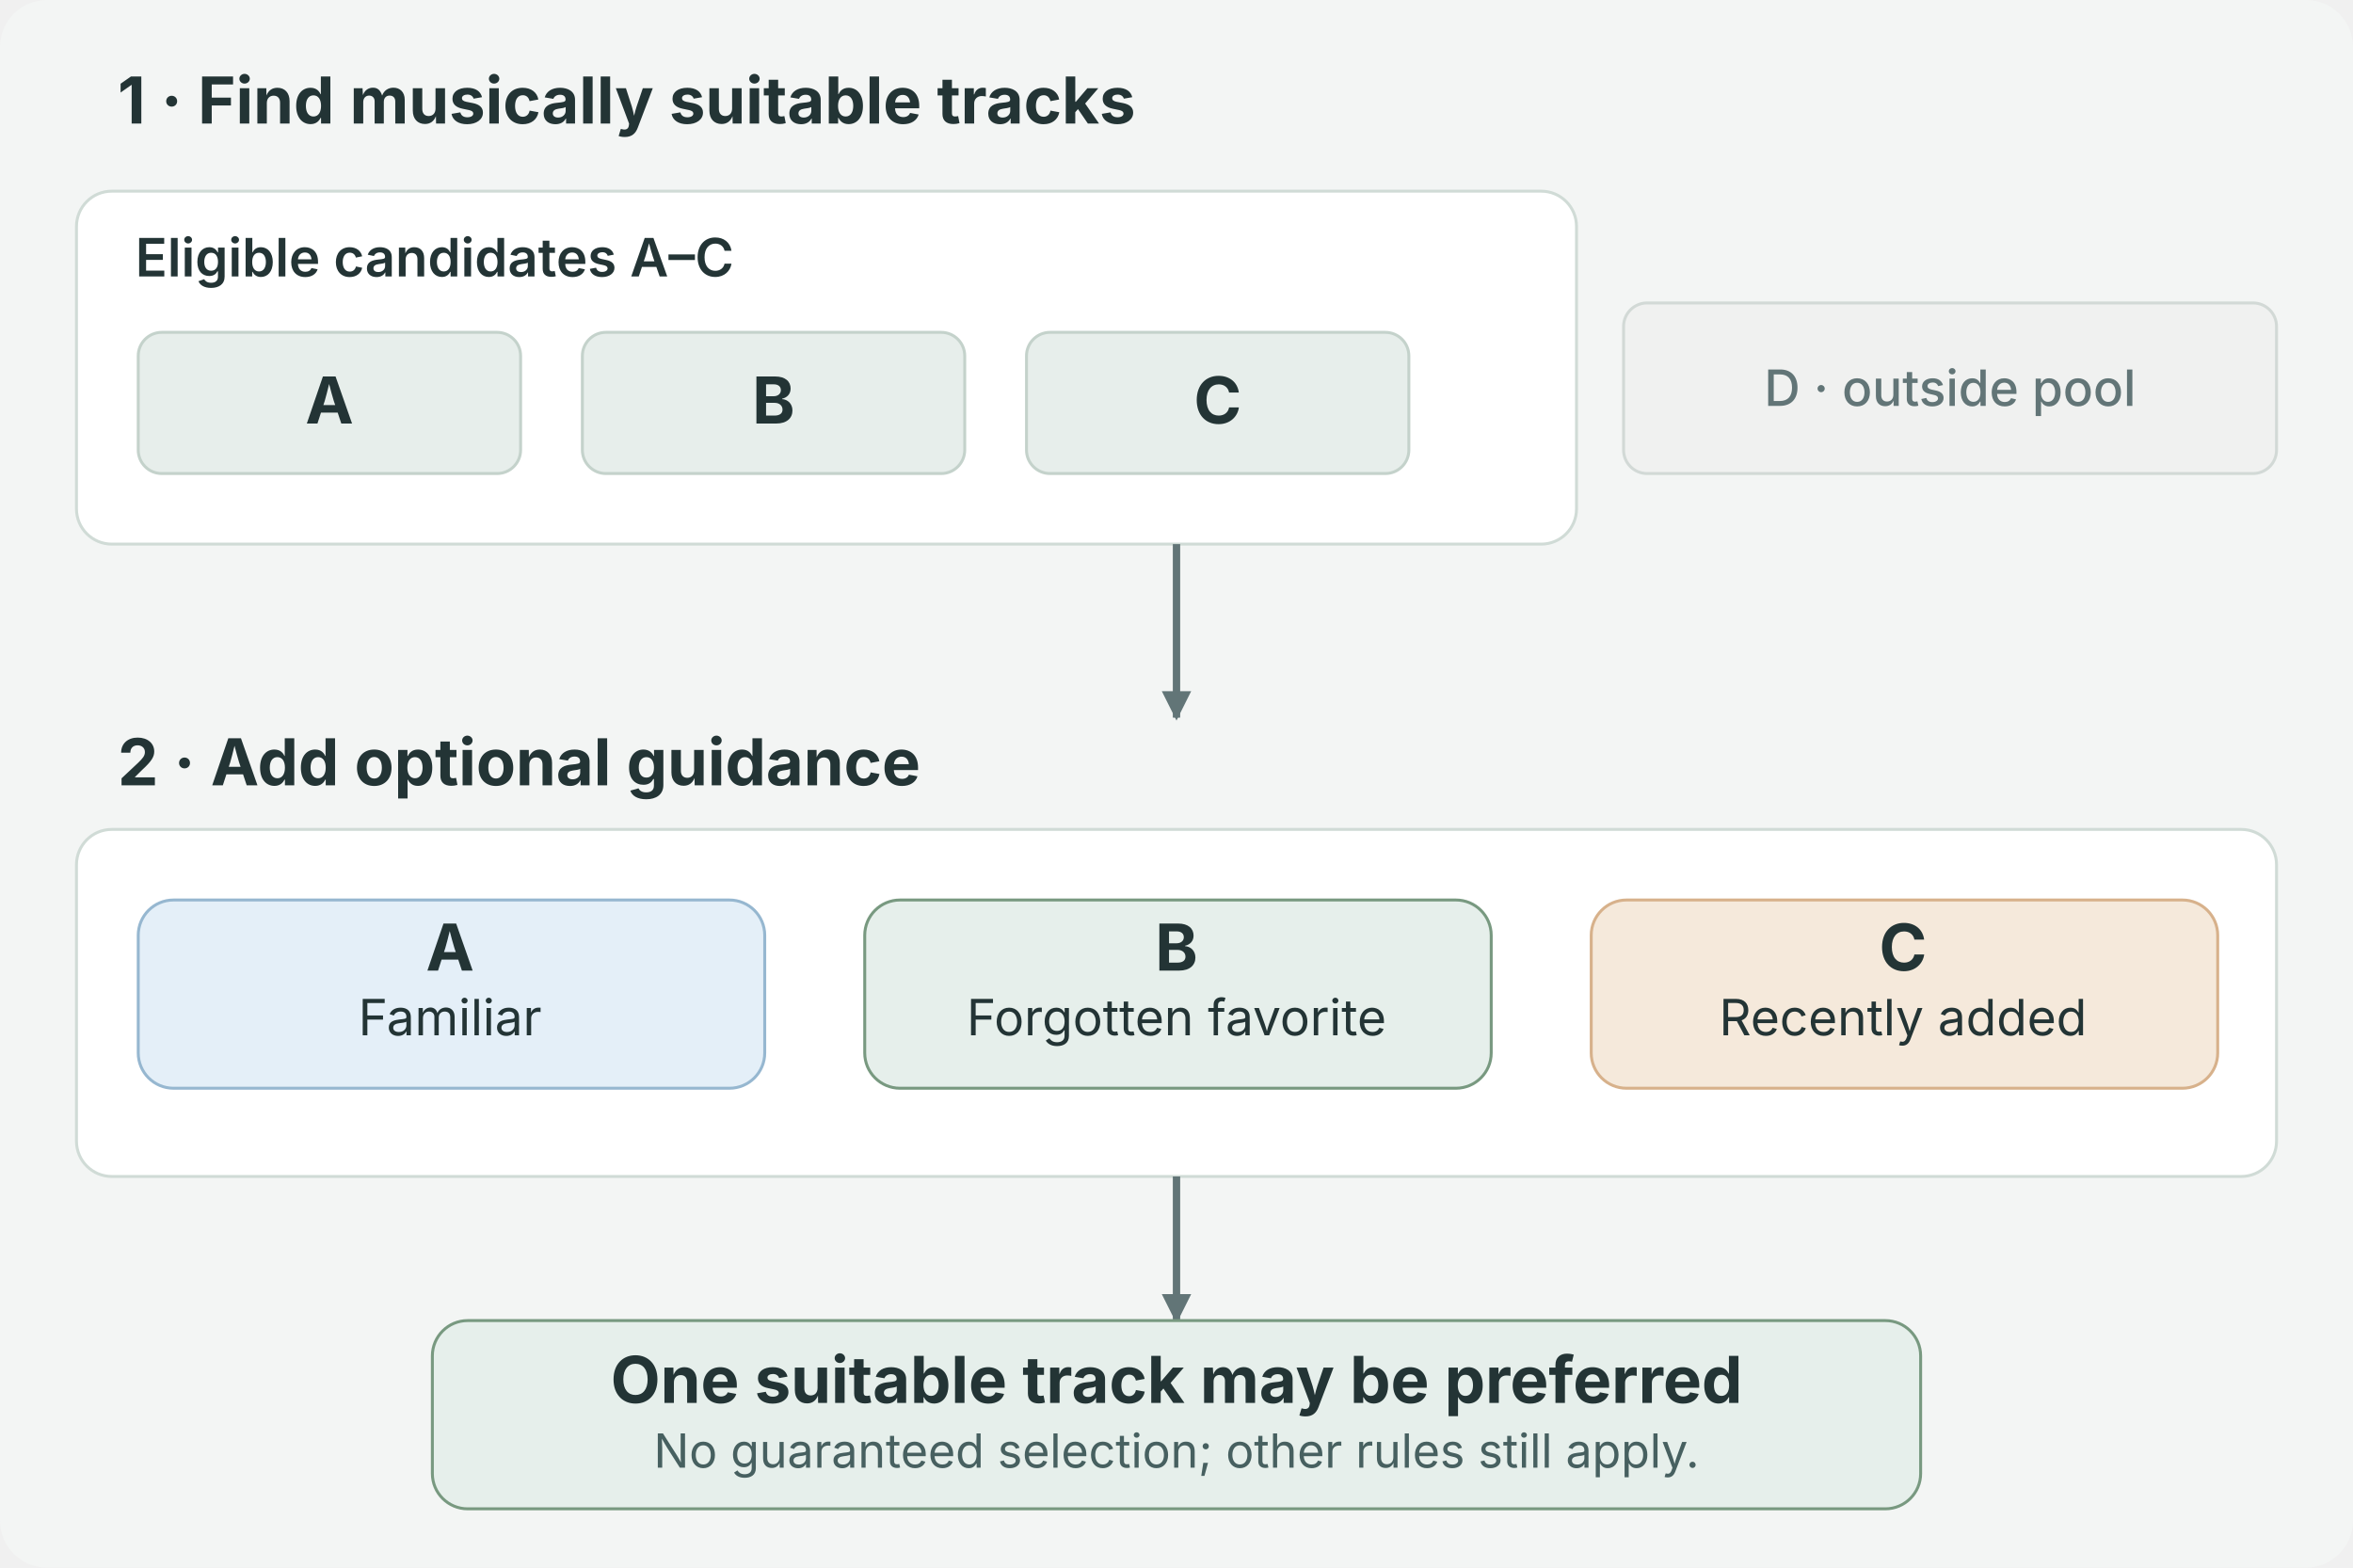
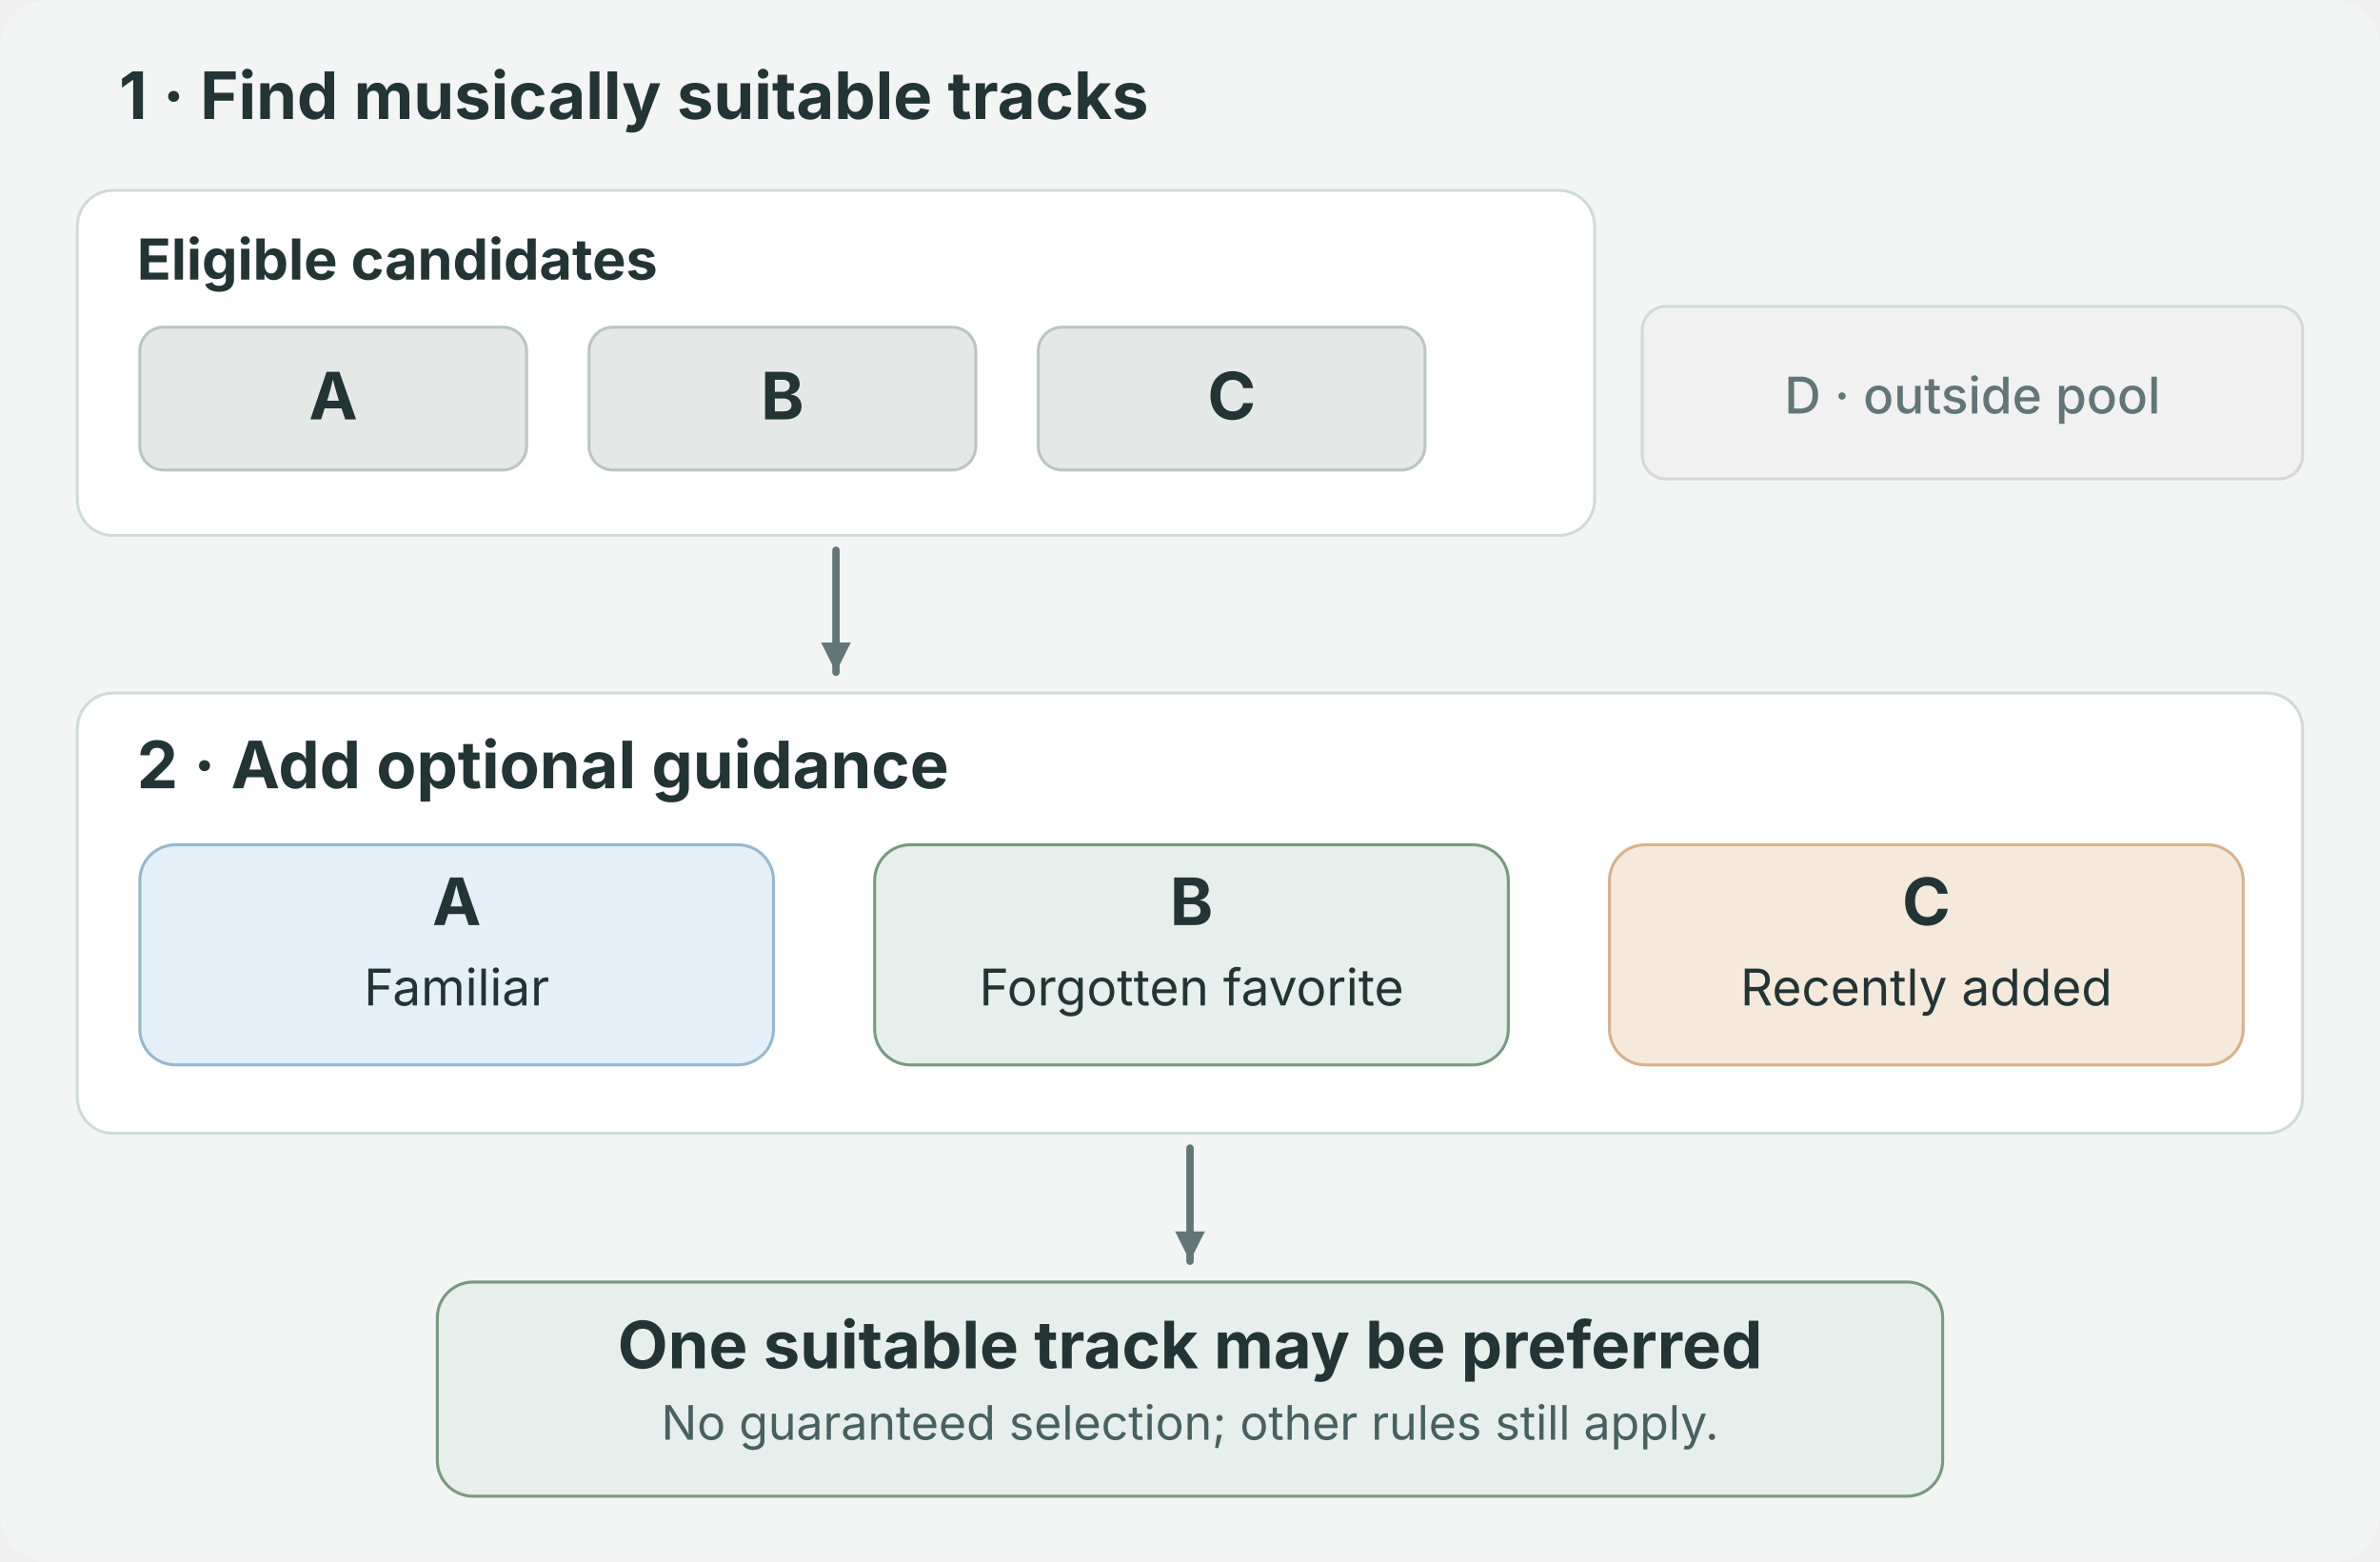
- <svg xmlns="http://www.w3.org/2000/svg" width="800" height="533" viewBox="0 0 800 533" role="img" aria-labelledby="title description">
+ <svg xmlns="http://www.w3.org/2000/svg" width="800" height="525" viewBox="0 0 800 525" role="img" aria-labelledby="title description">
  <defs>
-     <marker id="arrow" markerUnits="userSpaceOnUse" markerWidth="10" markerHeight="10" refX="9" refY="5" orient="auto-start-reverse">
+     <marker id="arrow" markerUnits="userSpaceOnUse" markerWidth="12" markerHeight="12" refX="10" refY="5" orient="auto" viewBox="0 0 12 10" overflow="visible">
      <path d="M0 0 L10 5 L0 10 Z" fill="#627577" />
    </marker>
  </defs>
-   <rect width="800" height="533" rx="16" fill="#f3f5f4" />
+   <rect width="800" height="525" rx="16" fill="#f3f5f4" />
  <g font-family="system-ui, -apple-system, Segoe UI, sans-serif" fill="#233435">
-     <text x="40" y="42" font-size="22" text-anchor="start" font-weight="650" fill="#233435">1 · Find musically suitable tracks</text>
-     <rect x="26" y="65" width="510" height="120" rx="12" fill="#fff" stroke="#d0dbd6" />
-     <text x="46" y="94" font-size="18" text-anchor="start" font-weight="600" fill="#233435">Eligible candidates A–C</text>
-     <rect x="47" y="113" width="130" height="48" rx="8" fill="#e7eeeb" stroke="#c4d2cb" />
-     <text x="112" y="144" font-size="22" text-anchor="middle" font-weight="650" fill="#233435">A</text>
-     <rect x="198" y="113" width="130" height="48" rx="8" fill="#e7eeeb" stroke="#c4d2cb" />
-     <text x="263" y="144" font-size="22" text-anchor="middle" font-weight="650" fill="#233435">B</text>
-     <rect x="349" y="113" width="130" height="48" rx="8" fill="#e7eeeb" stroke="#c4d2cb" />
-     <text x="414" y="144" font-size="22" text-anchor="middle" font-weight="650" fill="#233435">C</text>
+     <text x="40" y="40" font-size="22" font-weight="650" text-anchor="start" fill="#233435">1 · Find musically suitable tracks</text>
+     <rect x="26" y="64" width="510" height="116" rx="12" fill="#fff" stroke="#d0dbd6" />
+     <text x="46" y="94" font-size="19" font-weight="650" text-anchor="start" fill="#233435">Eligible candidates</text>
+     <rect x="47" y="110" width="130" height="48" rx="8" fill="#e4e9e7" stroke="#b9c6c2" />
+     <text x="112" y="141" font-size="22" font-weight="650" text-anchor="middle" fill="#233435">A</text>
+     <rect x="198" y="110" width="130" height="48" rx="8" fill="#e4e9e7" stroke="#b9c6c2" />
+     <text x="263" y="141" font-size="22" font-weight="650" text-anchor="middle" fill="#233435">B</text>
+     <rect x="349" y="110" width="130" height="48" rx="8" fill="#e4e9e7" stroke="#b9c6c2" />
+     <text x="414" y="141" font-size="22" font-weight="650" text-anchor="middle" fill="#233435">C</text>
    <rect x="552" y="103" width="222" height="58" rx="8" fill="#f0f1f0" stroke="#d2d9d6" />
-     <text x="663" y="138" font-size="17" text-anchor="middle" font-weight="500" fill="#627577">D · outside pool</text>
-     <path d="M400 185 L400 244" fill="none" stroke="#627577" stroke-width="2.5" marker-end="url(#arrow)" />
-     <text x="40" y="267" font-size="22" text-anchor="start" font-weight="650" fill="#233435">2 · Add optional guidance</text>
-     <rect x="26" y="282" width="748" height="118" rx="12" fill="#fff" stroke="#d0dbd6" />
-     <rect x="47" y="306" width="213" height="64" rx="12" fill="#e4eff8" stroke="#96b7d0" />
-     <text x="153" y="330" font-size="22" text-anchor="middle" font-weight="650" fill="#233435">A</text>
-     <text x="153" y="352" font-size="17" text-anchor="middle" font-weight="400" fill="#233435">Familiar</text>
-     <rect x="294" y="306" width="213" height="64" rx="12" fill="#e6efeb" stroke="#789980" />
-     <text x="400" y="330" font-size="22" text-anchor="middle" font-weight="650" fill="#233435">B</text>
-     <text x="400" y="352" font-size="17" text-anchor="middle" font-weight="400" fill="#233435">Forgotten favorite</text>
-     <rect x="541" y="306" width="213" height="64" rx="12" fill="#f5e9db" stroke="#d7b18b" />
-     <text x="647" y="330" font-size="22" text-anchor="middle" font-weight="650" fill="#233435">C</text>
-     <text x="647" y="352" font-size="17" text-anchor="middle" font-weight="400" fill="#233435">Recently added</text>
-     <path d="M400 400 L400 449" fill="none" stroke="#627577" stroke-width="2.5" marker-end="url(#arrow)" />
-     <rect x="147" y="449" width="506" height="64" rx="12" fill="#e6efeb" stroke="#789980" />
-     <text x="400" y="477" font-size="22" text-anchor="middle" font-weight="650" fill="#233435">One suitable track may be preferred</text>
-     <text x="400" y="499" font-size="16" text-anchor="middle" font-weight="400" fill="#476060">No guaranteed selection; other rules still apply.</text>
+     <text x="663" y="139" font-size="17" font-weight="500" text-anchor="middle" fill="#627577">D · outside pool</text>
+     <path class="connector" d="M281 185 V226" fill="none" stroke="#627577" stroke-width="2.5" stroke-linecap="round" stroke-linejoin="round" marker-end="url(#arrow)" />
+     <rect x="26" y="233" width="748" height="148" rx="12" fill="#fff" stroke="#d0dbd6" />
+     <text x="46" y="265" font-size="22" font-weight="650" text-anchor="start" fill="#233435">2 · Add optional guidance</text>
+     <rect x="47" y="284" width="213" height="74" rx="12" fill="#e4eff8" stroke="#96b7d0" />
+     <text x="153.5" y="311" font-size="22" font-weight="650" text-anchor="middle" fill="#233435">A</text>
+     <text x="153.5" y="338" font-size="17" font-weight="400" text-anchor="middle" fill="#233435">Familiar</text>
+     <rect x="294" y="284" width="213" height="74" rx="12" fill="#e6efeb" stroke="#789980" />
+     <text x="400.5" y="311" font-size="22" font-weight="650" text-anchor="middle" fill="#233435">B</text>
+     <text x="400.5" y="338" font-size="17" font-weight="400" text-anchor="middle" fill="#233435">Forgotten favorite</text>
+     <rect x="541" y="284" width="213" height="74" rx="12" fill="#f5e9db" stroke="#d7b18b" />
+     <text x="647.5" y="311" font-size="22" font-weight="650" text-anchor="middle" fill="#233435">C</text>
+     <text x="647.5" y="338" font-size="17" font-weight="400" text-anchor="middle" fill="#233435">Recently added</text>
+     <path class="connector" d="M400 386 V424" fill="none" stroke="#627577" stroke-width="2.5" stroke-linecap="round" stroke-linejoin="round" marker-end="url(#arrow)" />
+     <rect x="147" y="431" width="506" height="72" rx="12" fill="#e6efeb" stroke="#789980" />
+     <text x="400" y="460" font-size="22" font-weight="650" text-anchor="middle" fill="#233435">One suitable track may be preferred</text>
+     <text x="400" y="484" font-size="16" font-weight="400" text-anchor="middle" fill="#476060">No guaranteed selection; other rules still apply.</text>
  </g>
</svg>
